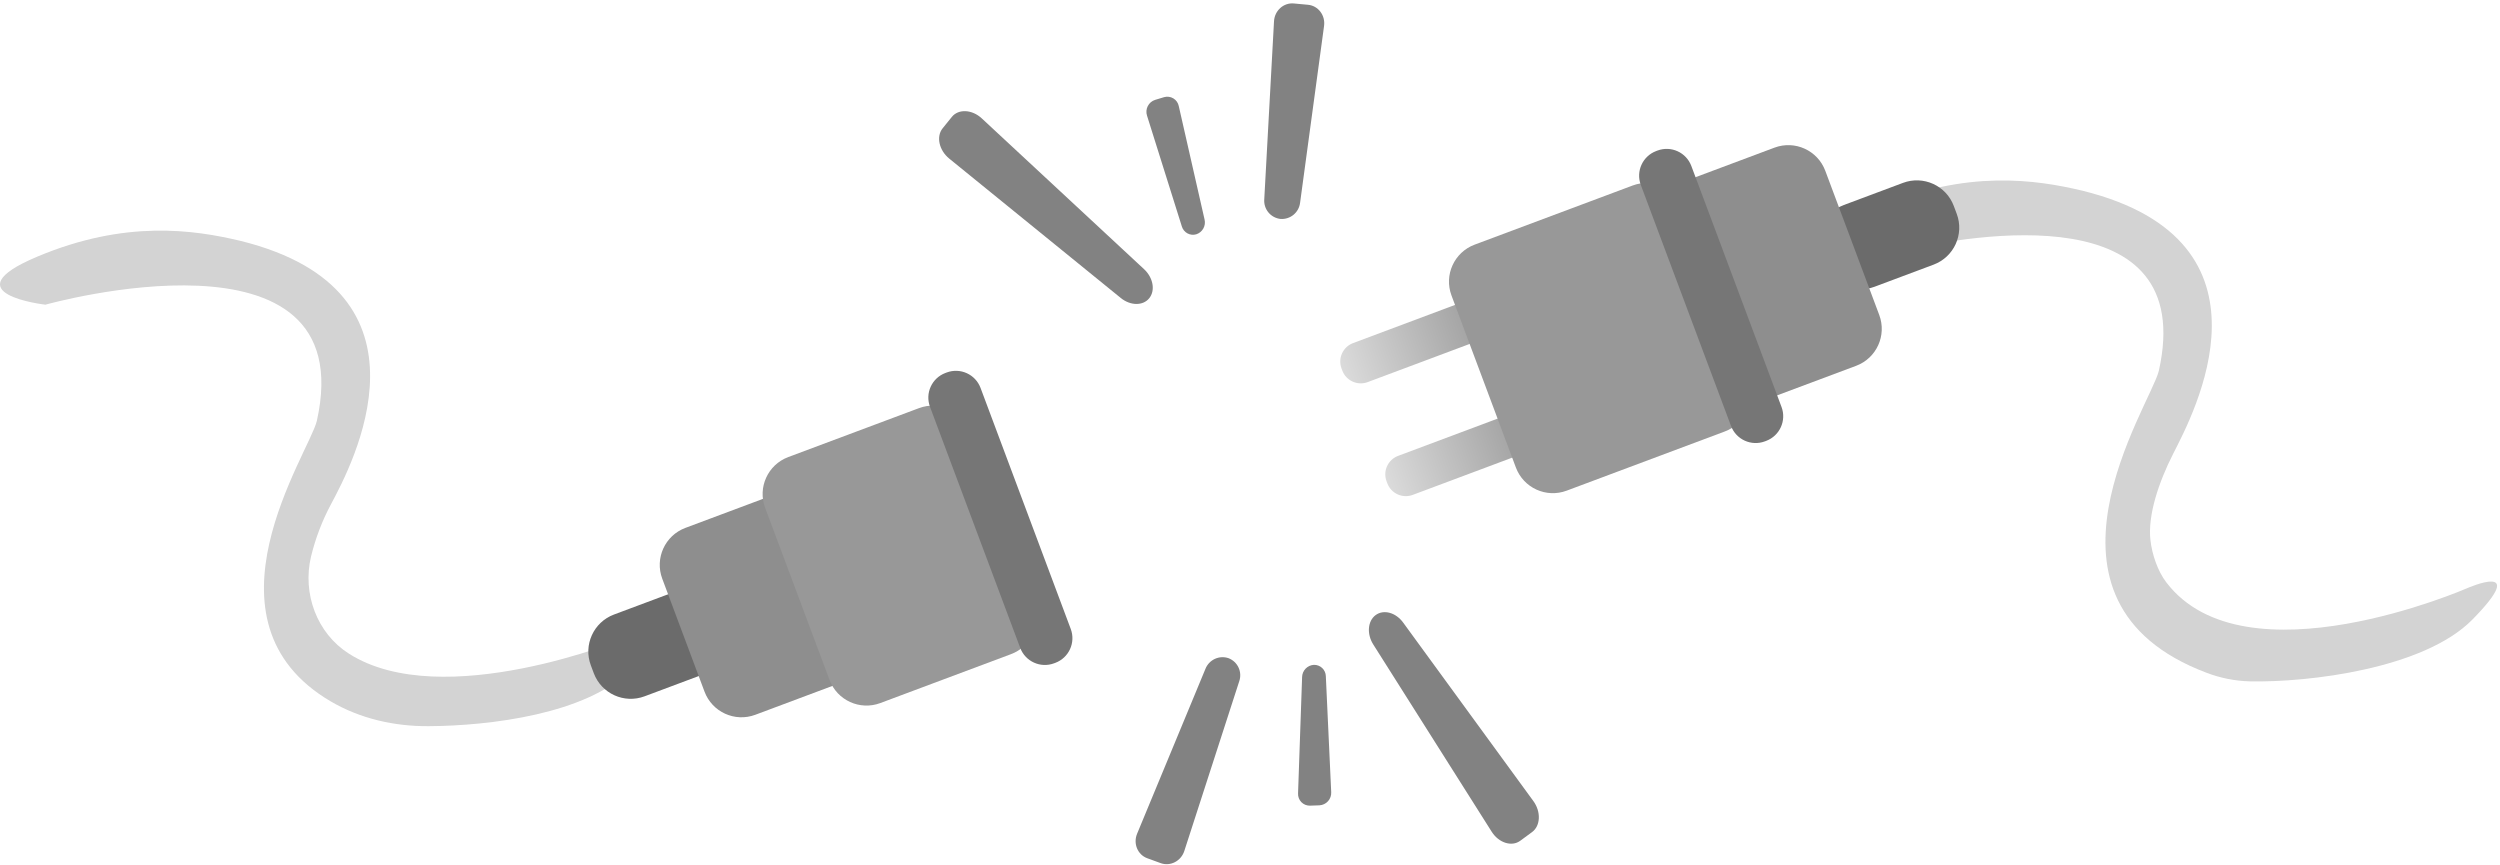
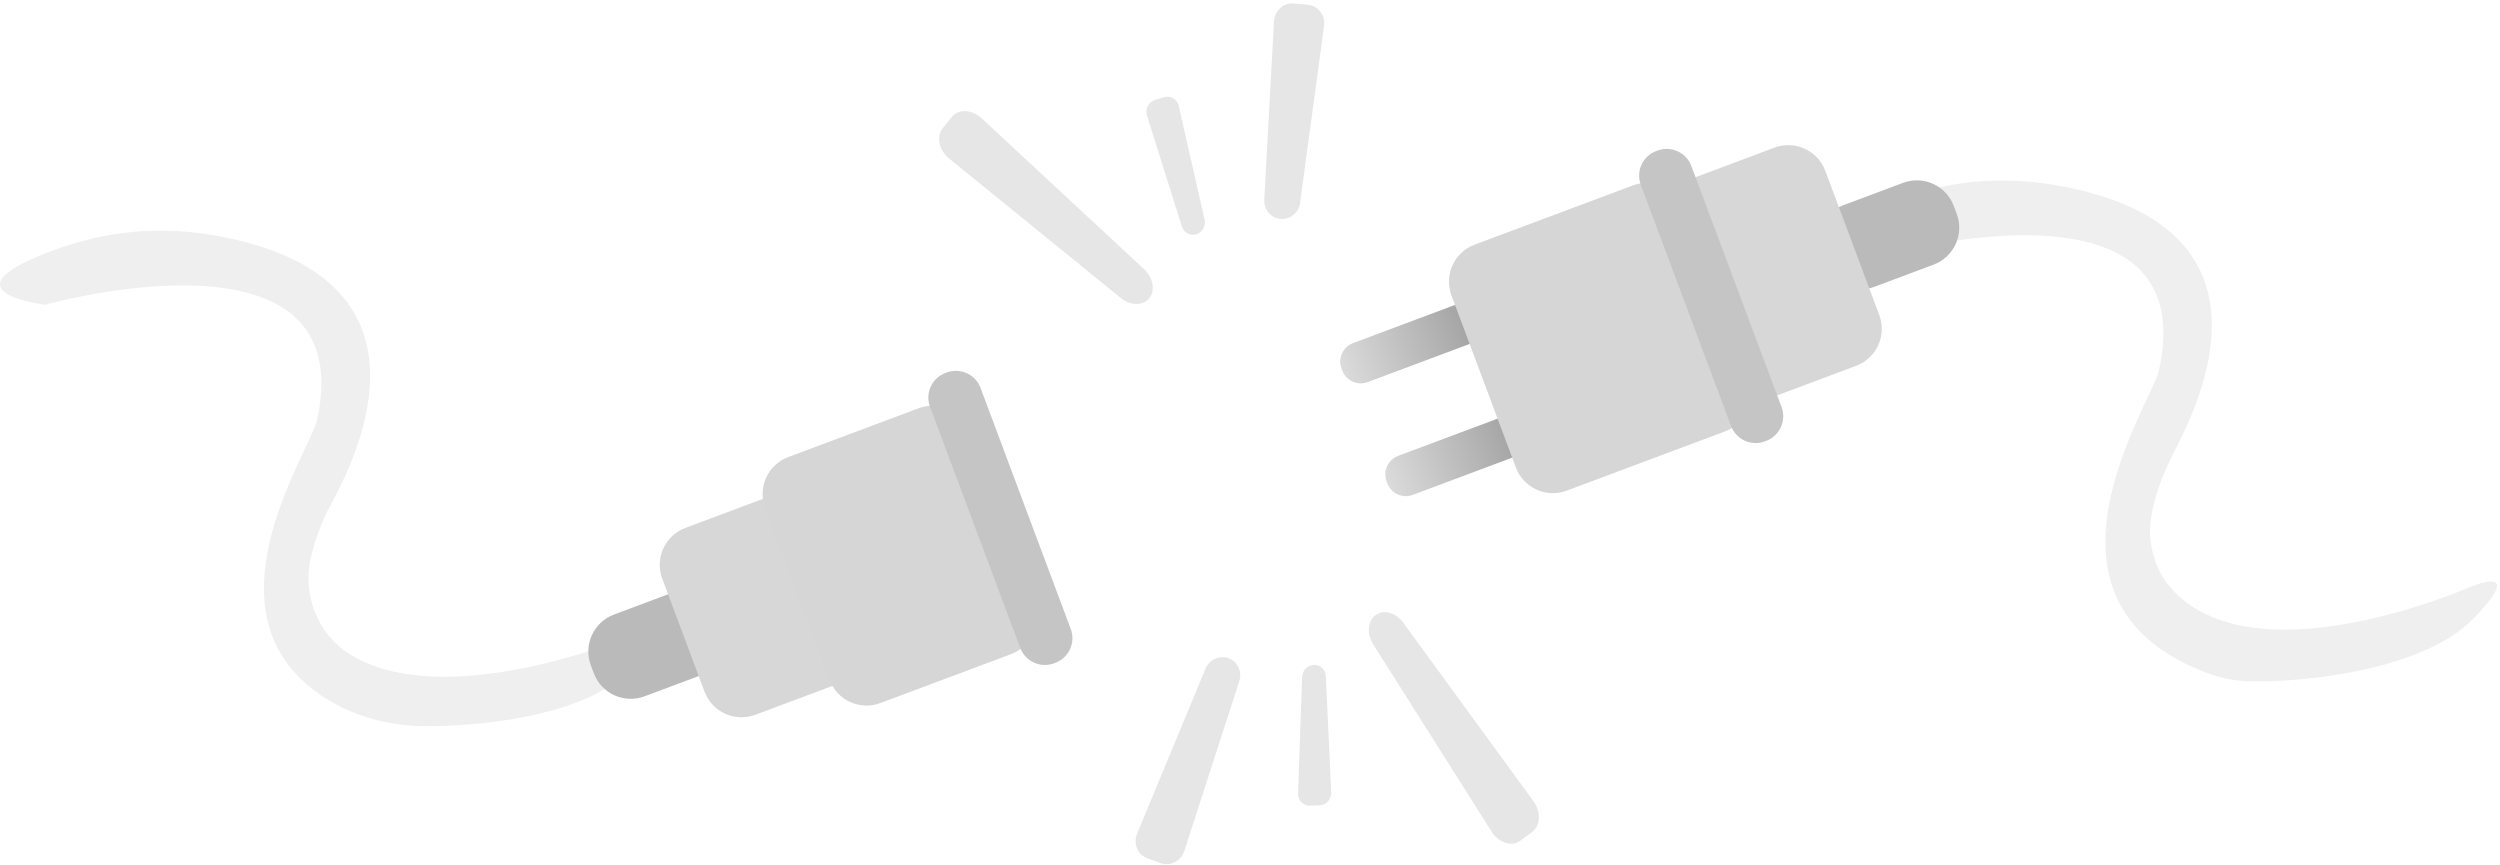
<svg xmlns="http://www.w3.org/2000/svg" width="266" height="92" viewBox="0 0 266 92" fill="none">
-   <g style="mix-blend-mode:luminosity">
-     <path d="M197.641 26.36C199.255 26.96 201.019 27 202.696 26.615C209.727 25.001 233.899 20.729 229.699 39.46C228.784 43.177 214.627 63.99 234.789 71.588C236.266 72.151 237.828 72.459 239.409 72.498C245.617 72.625 257.918 71.16 263.067 65.919C269.286 59.588 262.491 62.59 262.491 62.59C262.491 62.59 238.847 72.908 230.495 61.962C229.566 60.744 228.974 58.974 228.805 57.452C228.511 54.811 229.683 51.322 231.223 48.285C233.308 44.174 243.316 25.681 221.588 20.294C216.582 19.102 209.313 18.031 199.939 21.978C194.471 24.279 195.682 25.633 197.641 26.36Z" fill="#BDD6F9" />
-     <path d="M202.479 19.457L196.186 21.812C194.014 22.625 192.912 25.045 193.725 27.218L194.037 28.051C194.85 30.224 197.27 31.326 199.443 30.513L205.736 28.157C207.908 27.344 209.01 24.924 208.197 22.752L207.885 21.918C207.072 19.746 204.652 18.644 202.479 19.457Z" fill="#0E84E5" />
-     <path d="M164.722 28.736L143.967 36.504C142.881 36.91 142.33 38.12 142.736 39.207L142.818 39.425C143.224 40.511 144.434 41.062 145.521 40.656L166.276 32.888C167.362 32.481 167.913 31.271 167.506 30.185L167.424 29.967C167.018 28.881 165.808 28.329 164.722 28.736Z" fill="url(#paint0_linear_1_3)" />
-     <path d="M169.514 40.736L148.759 48.504C147.673 48.91 147.122 50.12 147.529 51.207L147.61 51.425C148.017 52.511 149.227 53.062 150.313 52.656L171.068 44.888C172.154 44.481 172.705 43.271 172.299 42.185L172.217 41.967C171.811 40.881 170.6 40.33 169.514 40.736Z" fill="url(#paint1_linear_1_3)" />
-     <path d="M188.804 15.71L171.983 22.006C169.81 22.819 168.708 25.239 169.521 27.411L175.265 42.756C176.078 44.929 178.498 46.031 180.67 45.218L197.492 38.922C199.664 38.109 200.766 35.689 199.953 33.517L194.21 18.171C193.397 15.999 190.977 14.897 188.804 15.71Z" fill="#5895F9" />
-     <path d="M173.721 19.736L156.899 26.031C154.727 26.844 153.625 29.265 154.438 31.437L161.29 49.744C162.103 51.917 164.523 53.019 166.695 52.206L183.517 45.91C185.689 45.097 186.791 42.677 185.978 40.504L179.126 22.197C178.313 20.025 175.893 18.923 173.721 19.736Z" fill="#699CFF" />
-     <path d="M176.354 16.02L176.222 16.07C174.774 16.612 174.039 18.225 174.581 19.674L184.18 45.32C184.722 46.769 186.335 47.503 187.784 46.961L187.915 46.912C189.364 46.37 190.098 44.756 189.556 43.308L179.958 17.661C179.416 16.213 177.802 15.478 176.354 16.02Z" fill="#208AF2" />
-     <path d="M4.831 32.418C4.831 32.418 38.614 22.924 33.709 44.797C32.857 48.258 20.596 66.078 35.201 74.635C38.337 76.472 41.956 77.286 45.59 77.266C52.106 77.233 62.436 75.978 67.077 71.255C73.296 64.924 66.502 67.926 66.502 67.926C66.502 67.926 47.1 75.907 37.118 69.545C33.71 67.373 32.165 63.167 33.09 59.233C33.563 57.279 34.284 55.392 35.234 53.62C37.405 49.555 47.326 31.017 25.598 25.63C20.593 24.438 13.323 23.367 3.949 27.314C-5.425 31.26 4.831 32.418 4.831 32.418Z" fill="#BDD6F9" />
-     <path d="M71.62 63.032L65.326 65.387C63.154 66.2 62.052 68.621 62.865 70.793L63.177 71.626C63.99 73.799 66.41 74.901 68.583 74.088L74.876 71.733C77.048 70.919 78.15 68.499 77.337 66.327L77.025 65.493C76.212 63.321 73.792 62.219 71.62 63.032Z" fill="#0E84E5" />
-     <path d="M82.252 52.678L72.925 56.168C70.753 56.981 69.651 59.402 70.464 61.574L74.961 73.591C75.774 75.763 78.195 76.865 80.367 76.052L89.694 72.561C91.866 71.748 92.968 69.328 92.155 67.156L87.658 55.139C86.845 52.967 84.425 51.864 82.252 52.678Z" fill="#5895F9" />
-     <path d="M97.779 43.426L83.87 48.632C81.698 49.444 80.596 51.865 81.409 54.037L88.261 72.344C89.074 74.517 91.494 75.619 93.666 74.806L107.576 69.6C109.748 68.787 110.85 66.367 110.037 64.195L103.185 45.887C102.372 43.715 99.952 42.613 97.779 43.426Z" fill="#699CFF" />
-     <path d="M100.726 39.634L100.594 39.684C99.145 40.226 98.411 41.839 98.953 43.288L108.551 68.934C109.094 70.382 110.707 71.117 112.155 70.575L112.287 70.526C113.735 69.984 114.47 68.37 113.928 66.922L104.33 41.275C103.787 39.827 102.174 39.092 100.726 39.634Z" fill="#208AF2" />
-     <path d="M136.243 23.295C135.742 23.24 135.283 22.992 134.961 22.604C134.639 22.217 134.48 21.719 134.517 21.216L135.555 2.26C135.617 1.128 136.573 0.268 137.658 0.368L139.17 0.508C140.256 0.608 141.032 1.628 140.881 2.752L138.33 21.568C138.272 22.07 138.022 22.529 137.633 22.851C137.245 23.172 136.747 23.332 136.243 23.295Z" fill="#418DF9" />
-     <path d="M127.282 24.93C127.126 24.976 126.963 24.99 126.802 24.973C126.64 24.956 126.484 24.907 126.341 24.829C126.199 24.751 126.073 24.646 125.971 24.52C125.869 24.393 125.793 24.248 125.747 24.092L122.041 12.3C121.933 11.965 121.963 11.601 122.124 11.287C122.284 10.973 122.563 10.736 122.898 10.628L123.857 10.338C124.022 10.29 124.195 10.277 124.365 10.299C124.535 10.321 124.699 10.378 124.845 10.467C124.992 10.556 125.119 10.674 125.218 10.814C125.317 10.954 125.386 11.113 125.42 11.281L128.167 23.362C128.244 23.687 128.195 24.028 128.031 24.319C127.867 24.61 127.6 24.828 127.282 24.93Z" fill="#418DF9" />
-     <path d="M122.281 31.73C121.617 32.553 120.282 32.543 119.254 31.708L101.002 16.878C99.912 15.993 99.59 14.527 100.294 13.654L101.276 12.438C101.981 11.565 103.428 11.637 104.459 12.595L121.729 28.641C122.702 29.544 122.945 30.907 122.281 31.73Z" fill="#418DF9" />
-     <path d="M130.718 70.032C131.188 70.213 131.569 70.57 131.781 71.027C131.994 71.484 132.02 72.006 131.856 72.482L126.011 90.544C125.662 91.623 124.518 92.21 123.494 91.837L122.067 91.316C121.044 90.942 120.553 89.757 120.987 88.709L128.258 71.168C128.443 70.698 128.802 70.318 129.26 70.106C129.718 69.894 130.24 69.868 130.718 70.032Z" fill="#418DF9" />
-     <path d="M139.799 70.74C139.962 70.736 140.123 70.763 140.275 70.821C140.427 70.879 140.565 70.966 140.683 71.078C140.801 71.19 140.896 71.323 140.962 71.472C141.028 71.62 141.065 71.78 141.069 71.942L141.641 84.289C141.66 84.641 141.538 84.986 141.303 85.248C141.067 85.51 140.738 85.668 140.386 85.687L139.384 85.722C139.213 85.727 139.042 85.695 138.883 85.631C138.724 85.566 138.581 85.469 138.461 85.346C138.342 85.222 138.249 85.076 138.19 84.915C138.13 84.755 138.104 84.583 138.113 84.412L138.544 72.03C138.552 71.697 138.687 71.379 138.919 71.14C139.152 70.9 139.466 70.758 139.799 70.74Z" fill="#418DF9" />
-     <path d="M146.371 65.443C147.223 64.817 148.512 65.167 149.292 66.237L163.152 85.236C163.98 86.371 163.916 87.87 163.012 88.534L161.752 89.459C160.848 90.123 159.467 89.684 158.715 88.494L146.114 68.57C145.406 67.448 145.519 66.069 146.371 65.443Z" fill="#418DF9" />
-   </g>
+   <path d="M197.641 26.36C199.255 26.96 201.019 27 202.696 26.615C209.727 25.001 233.899 20.729 229.699 39.46C228.784 43.177 214.627 63.99 234.789 71.588C236.266 72.151 237.828 72.459 239.409 72.498C245.617 72.625 257.918 71.16 263.067 65.919C269.286 59.588 262.491 62.59 262.491 62.59C262.491 62.59 238.847 72.908 230.495 61.962C229.566 60.744 228.974 58.974 228.805 57.452C228.511 54.811 229.683 51.322 231.223 48.285C233.308 44.174 243.316 25.681 221.588 20.294C216.582 19.102 209.313 18.031 199.939 21.978C194.471 24.279 195.682 25.633 197.641 26.36Z" fill="#EFEFEF" />
+   <path d="M202.479 19.457L196.186 21.812C194.014 22.625 192.912 25.045 193.725 27.218L194.037 28.051C194.85 30.224 197.27 31.326 199.443 30.513L205.736 28.157C207.908 27.344 209.01 24.924 208.197 22.752L207.885 21.918C207.072 19.746 204.652 18.644 202.479 19.457Z" fill="#BABABA" />
+   <path d="M164.722 28.736L143.967 36.504C142.881 36.91 142.33 38.12 142.736 39.207L142.818 39.425C143.224 40.511 144.434 41.062 145.521 40.656L166.276 32.888C167.362 32.481 167.913 31.271 167.506 30.185L167.424 29.967C167.018 28.881 165.808 28.329 164.722 28.736Z" fill="url(#paint0_linear_1_3)" />
+   <path d="M169.514 40.736L148.759 48.504C147.673 48.91 147.122 50.12 147.529 51.207L147.61 51.425C148.017 52.511 149.227 53.062 150.313 52.656L171.068 44.888C172.154 44.481 172.705 43.271 172.299 42.185L172.217 41.967C171.811 40.881 170.6 40.33 169.514 40.736Z" fill="url(#paint1_linear_1_3)" />
+   <path d="M188.804 15.71L171.983 22.006C169.81 22.819 168.708 25.239 169.521 27.411L175.265 42.756C176.078 44.929 178.498 46.031 180.67 45.218L197.492 38.922C199.664 38.109 200.766 35.689 199.953 33.517L194.21 18.171C193.397 15.999 190.977 14.897 188.804 15.71Z" fill="#D7D7D7" />
+   <path d="M173.721 19.736L156.899 26.031C154.727 26.844 153.625 29.265 154.438 31.437L161.29 49.744C162.103 51.917 164.523 53.019 166.695 52.206L183.517 45.91C185.689 45.097 186.791 42.677 185.978 40.504L179.126 22.197C178.313 20.025 175.893 18.923 173.721 19.736Z" fill="#D6D6D6" />
+   <path d="M176.354 16.02L176.222 16.07C174.774 16.612 174.039 18.225 174.581 19.674L184.18 45.32C184.722 46.769 186.335 47.503 187.784 46.961L187.915 46.912C189.364 46.37 190.098 44.756 189.556 43.308L179.958 17.661C179.416 16.213 177.802 15.478 176.354 16.02Z" fill="#C5C5C5" />
+   <path d="M4.831 32.418C4.831 32.418 38.614 22.924 33.709 44.797C32.857 48.258 20.596 66.078 35.201 74.635C38.337 76.472 41.956 77.286 45.59 77.266C52.106 77.233 62.436 75.978 67.077 71.255C73.296 64.924 66.502 67.926 66.502 67.926C66.502 67.926 47.1 75.907 37.118 69.545C33.71 67.373 32.165 63.167 33.09 59.233C33.563 57.279 34.284 55.392 35.234 53.62C37.405 49.555 47.326 31.017 25.598 25.63C20.593 24.438 13.323 23.367 3.949 27.314C-5.425 31.26 4.831 32.418 4.831 32.418Z" fill="#EFEFEF" />
+   <path d="M71.62 63.032L65.326 65.387C63.154 66.2 62.052 68.621 62.865 70.793L63.177 71.626C63.99 73.799 66.41 74.901 68.583 74.088L74.876 71.733C77.048 70.919 78.15 68.499 77.337 66.327L77.025 65.493C76.212 63.321 73.792 62.219 71.62 63.032Z" fill="#BABABA" />
+   <path d="M82.252 52.678L72.925 56.168C70.753 56.981 69.651 59.402 70.464 61.574L74.961 73.591C75.774 75.763 78.195 76.865 80.367 76.052L89.694 72.561C91.866 71.748 92.968 69.328 92.155 67.156L87.658 55.139C86.845 52.967 84.425 51.864 82.252 52.678Z" fill="#D7D7D7" />
+   <path d="M97.779 43.426L83.87 48.632C81.698 49.444 80.596 51.865 81.409 54.037L88.261 72.344C89.074 74.517 91.494 75.619 93.666 74.806L107.576 69.6C109.748 68.787 110.85 66.367 110.037 64.195L103.185 45.887C102.372 43.715 99.952 42.613 97.779 43.426Z" fill="#D6D6D6" />
+   <path d="M100.726 39.634L100.594 39.684C99.145 40.226 98.411 41.839 98.953 43.288L108.551 68.934C109.094 70.382 110.707 71.117 112.155 70.575L112.287 70.526C113.735 69.984 114.47 68.37 113.928 66.922L104.33 41.275C103.787 39.827 102.174 39.092 100.726 39.634Z" fill="#C5C5C5" />
+   <path d="M136.243 23.295C135.742 23.24 135.283 22.992 134.961 22.604C134.639 22.217 134.48 21.719 134.517 21.216L135.555 2.26C135.617 1.128 136.573 0.268 137.658 0.368L139.17 0.508C140.256 0.608 141.032 1.628 140.881 2.752L138.33 21.568C138.272 22.07 138.022 22.529 137.633 22.851C137.245 23.172 136.747 23.332 136.243 23.295V23.295Z" fill="#E6E6E6" />
+   <path d="M127.282 24.93C127.126 24.976 126.963 24.99 126.802 24.973C126.64 24.956 126.484 24.907 126.341 24.829C126.199 24.751 126.073 24.646 125.971 24.52C125.869 24.393 125.793 24.248 125.747 24.092L122.041 12.3C121.933 11.965 121.963 11.601 122.124 11.287C122.284 10.973 122.563 10.736 122.898 10.628L123.857 10.338C124.022 10.29 124.195 10.277 124.365 10.299C124.535 10.321 124.699 10.378 124.845 10.467C124.992 10.556 125.119 10.674 125.218 10.814C125.317 10.954 125.386 11.113 125.42 11.281L128.167 23.362C128.244 23.687 128.195 24.028 128.031 24.319C127.867 24.61 127.6 24.828 127.282 24.93V24.93Z" fill="#E6E6E6" />
+   <path d="M122.281 31.73C121.617 32.553 120.282 32.543 119.254 31.708L101.002 16.878C99.912 15.993 99.59 14.527 100.294 13.654L101.276 12.438C101.981 11.565 103.428 11.637 104.459 12.595L121.729 28.641C122.702 29.544 122.945 30.907 122.281 31.73Z" fill="#E6E6E6" />
+   <path d="M130.718 70.032C131.188 70.213 131.569 70.57 131.781 71.027C131.994 71.484 132.02 72.006 131.856 72.482L126.011 90.544C125.662 91.623 124.518 92.21 123.494 91.837L122.067 91.316C121.044 90.942 120.553 89.757 120.987 88.709L128.258 71.168C128.443 70.698 128.802 70.318 129.26 70.106C129.718 69.894 130.24 69.868 130.718 70.032V70.032Z" fill="#E6E6E6" />
+   <path d="M139.799 70.74C139.962 70.736 140.123 70.763 140.275 70.821C140.427 70.879 140.565 70.966 140.683 71.078C140.801 71.19 140.896 71.323 140.962 71.472C141.028 71.62 141.065 71.78 141.069 71.942L141.641 84.289C141.66 84.641 141.538 84.986 141.303 85.248C141.067 85.51 140.738 85.668 140.386 85.687L139.384 85.722C139.213 85.727 139.042 85.695 138.883 85.631C138.724 85.566 138.581 85.469 138.461 85.346C138.342 85.222 138.249 85.076 138.19 84.915C138.13 84.755 138.104 84.583 138.113 84.412L138.544 72.03C138.552 71.697 138.687 71.379 138.919 71.14C139.152 70.9 139.466 70.758 139.799 70.74V70.74Z" fill="#E6E6E6" />
+   <path d="M146.371 65.443C147.223 64.817 148.512 65.167 149.292 66.237L163.152 85.236C163.98 86.371 163.916 87.87 163.012 88.534L161.752 89.459C160.848 90.123 159.467 89.684 158.715 88.494L146.114 68.57C145.406 67.448 145.519 66.069 146.371 65.443Z" fill="#E6E6E6" />
  <defs>
    <linearGradient id="paint0_linear_1_3" x1="142.777" y1="39.316" x2="167.465" y2="30.076" gradientUnits="userSpaceOnUse">
      <stop stop-color="#DBDBDB" />
      <stop offset="1" stop-color="#757575" />
    </linearGradient>
    <linearGradient id="paint1_linear_1_3" x1="147.569" y1="51.316" x2="172.258" y2="42.076" gradientUnits="userSpaceOnUse">
      <stop stop-color="#DBDBDB" />
      <stop offset="1" stop-color="#757575" />
    </linearGradient>
  </defs>
</svg>
